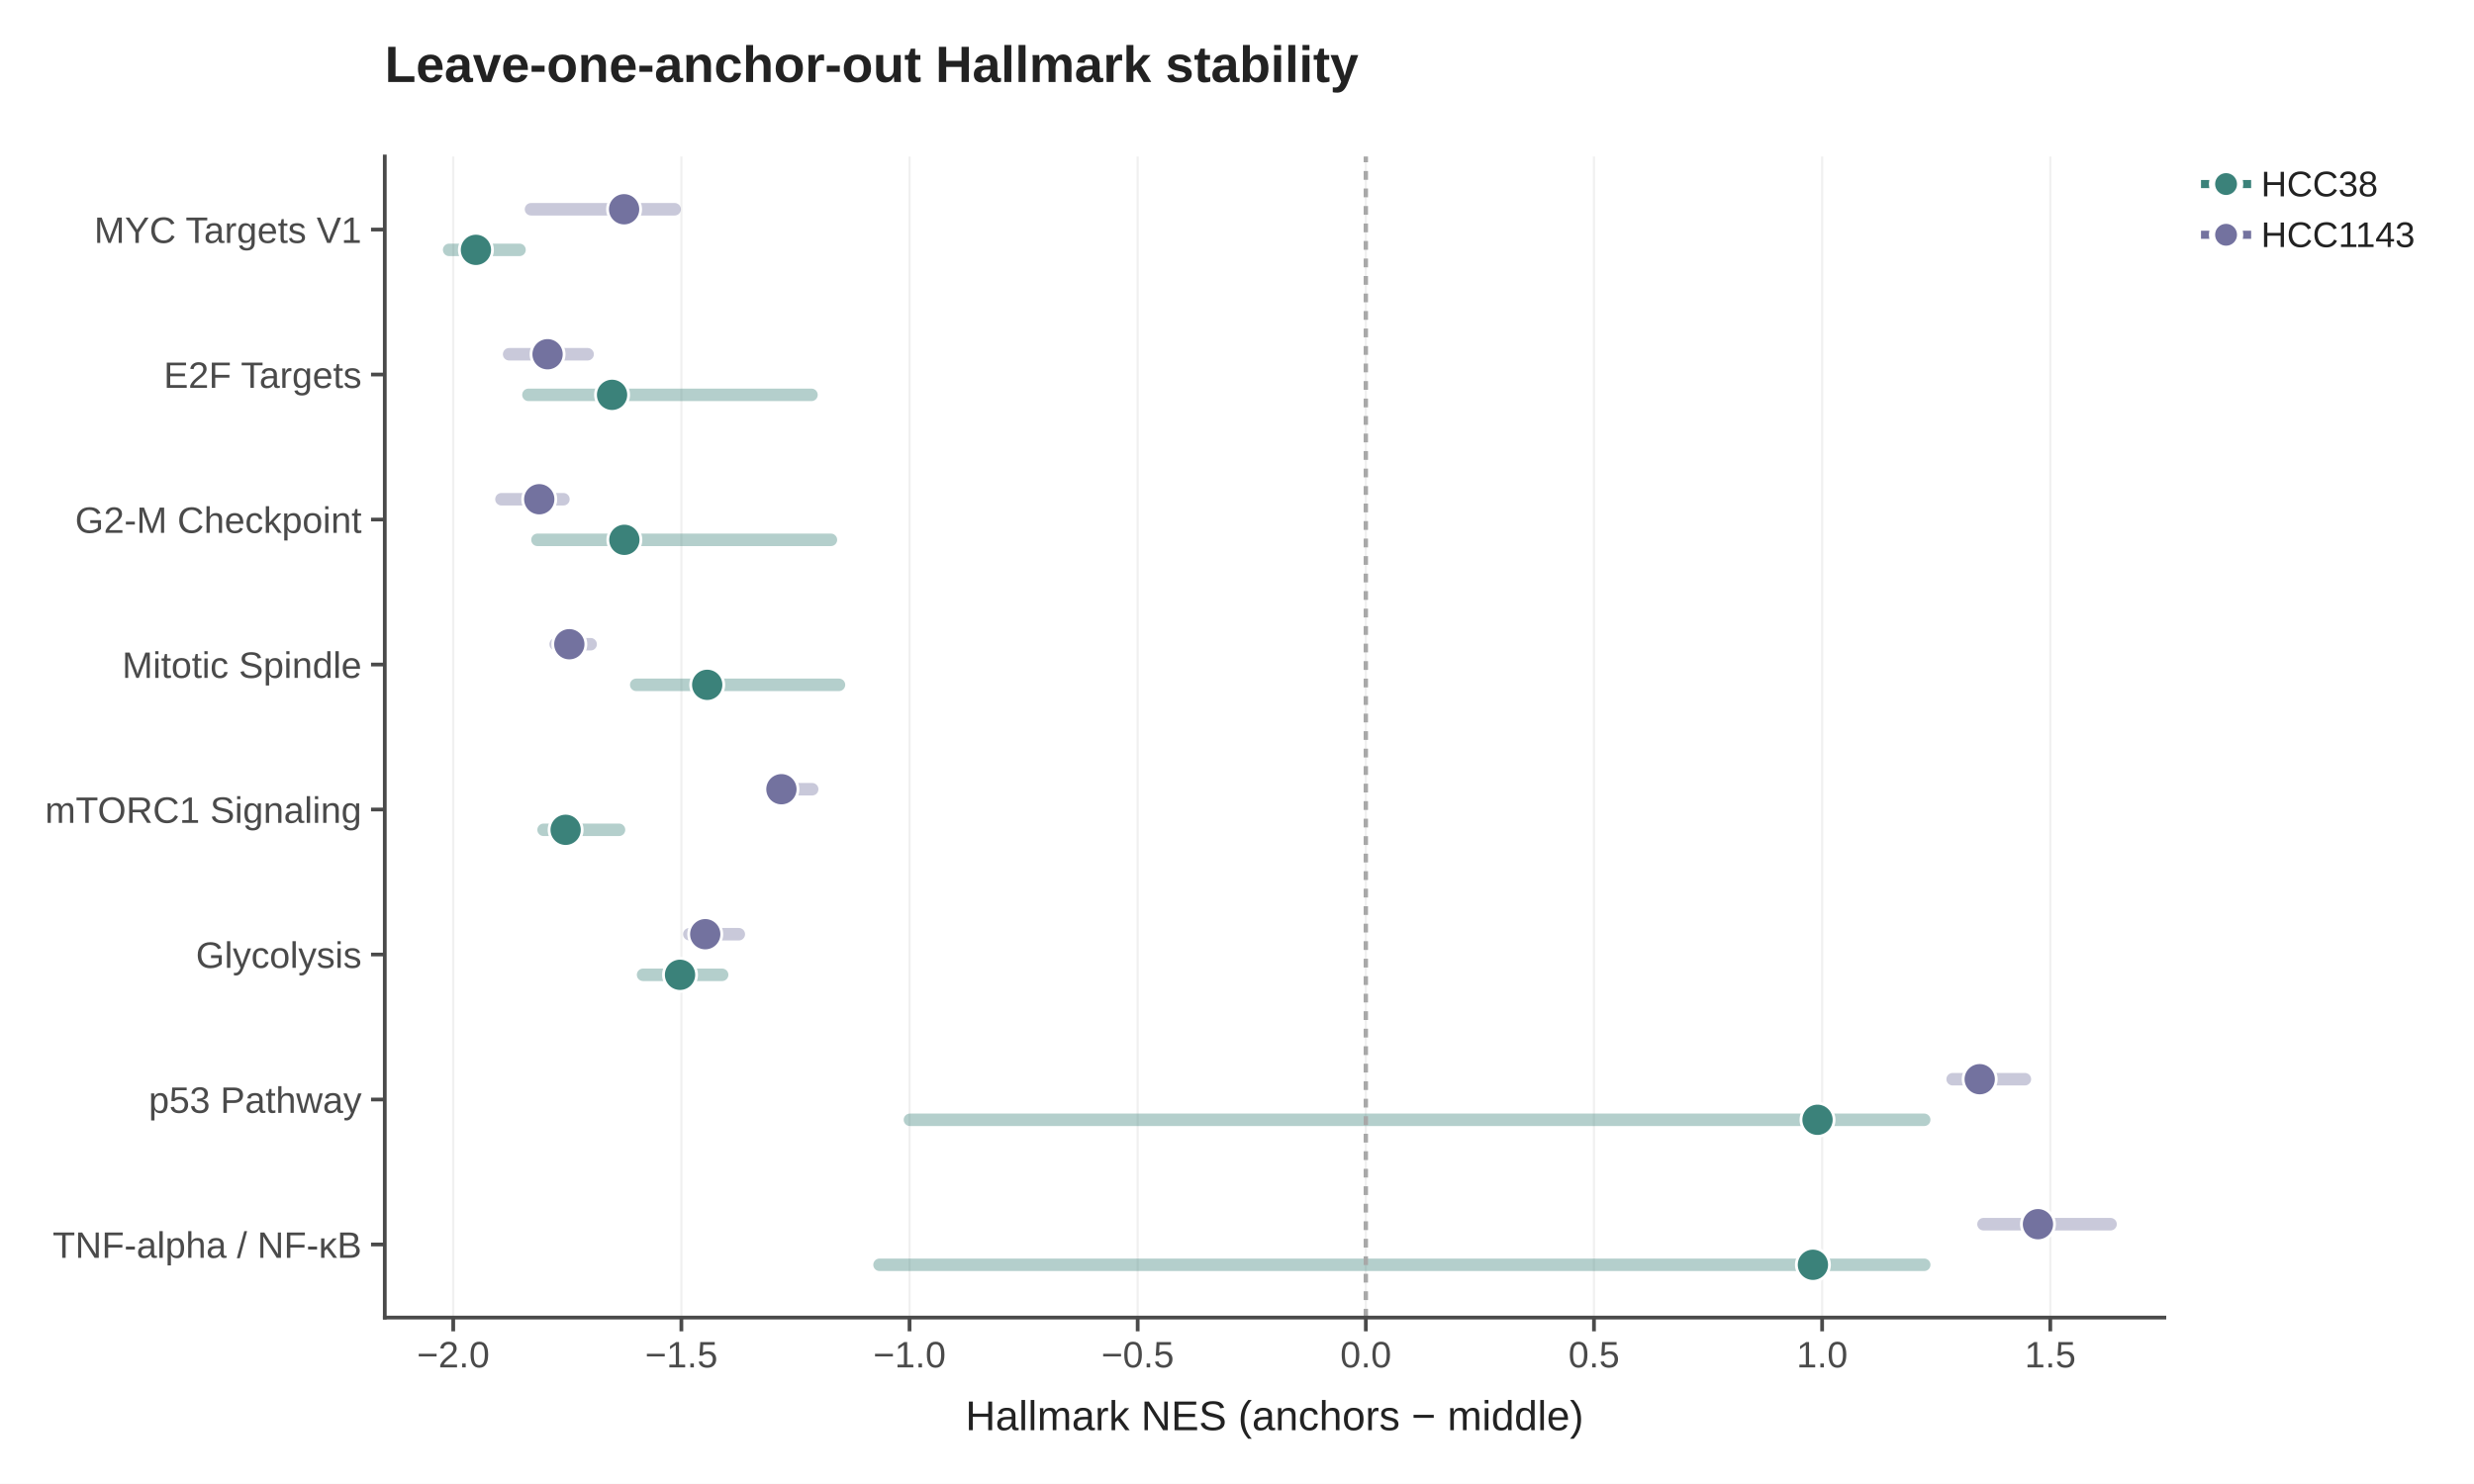
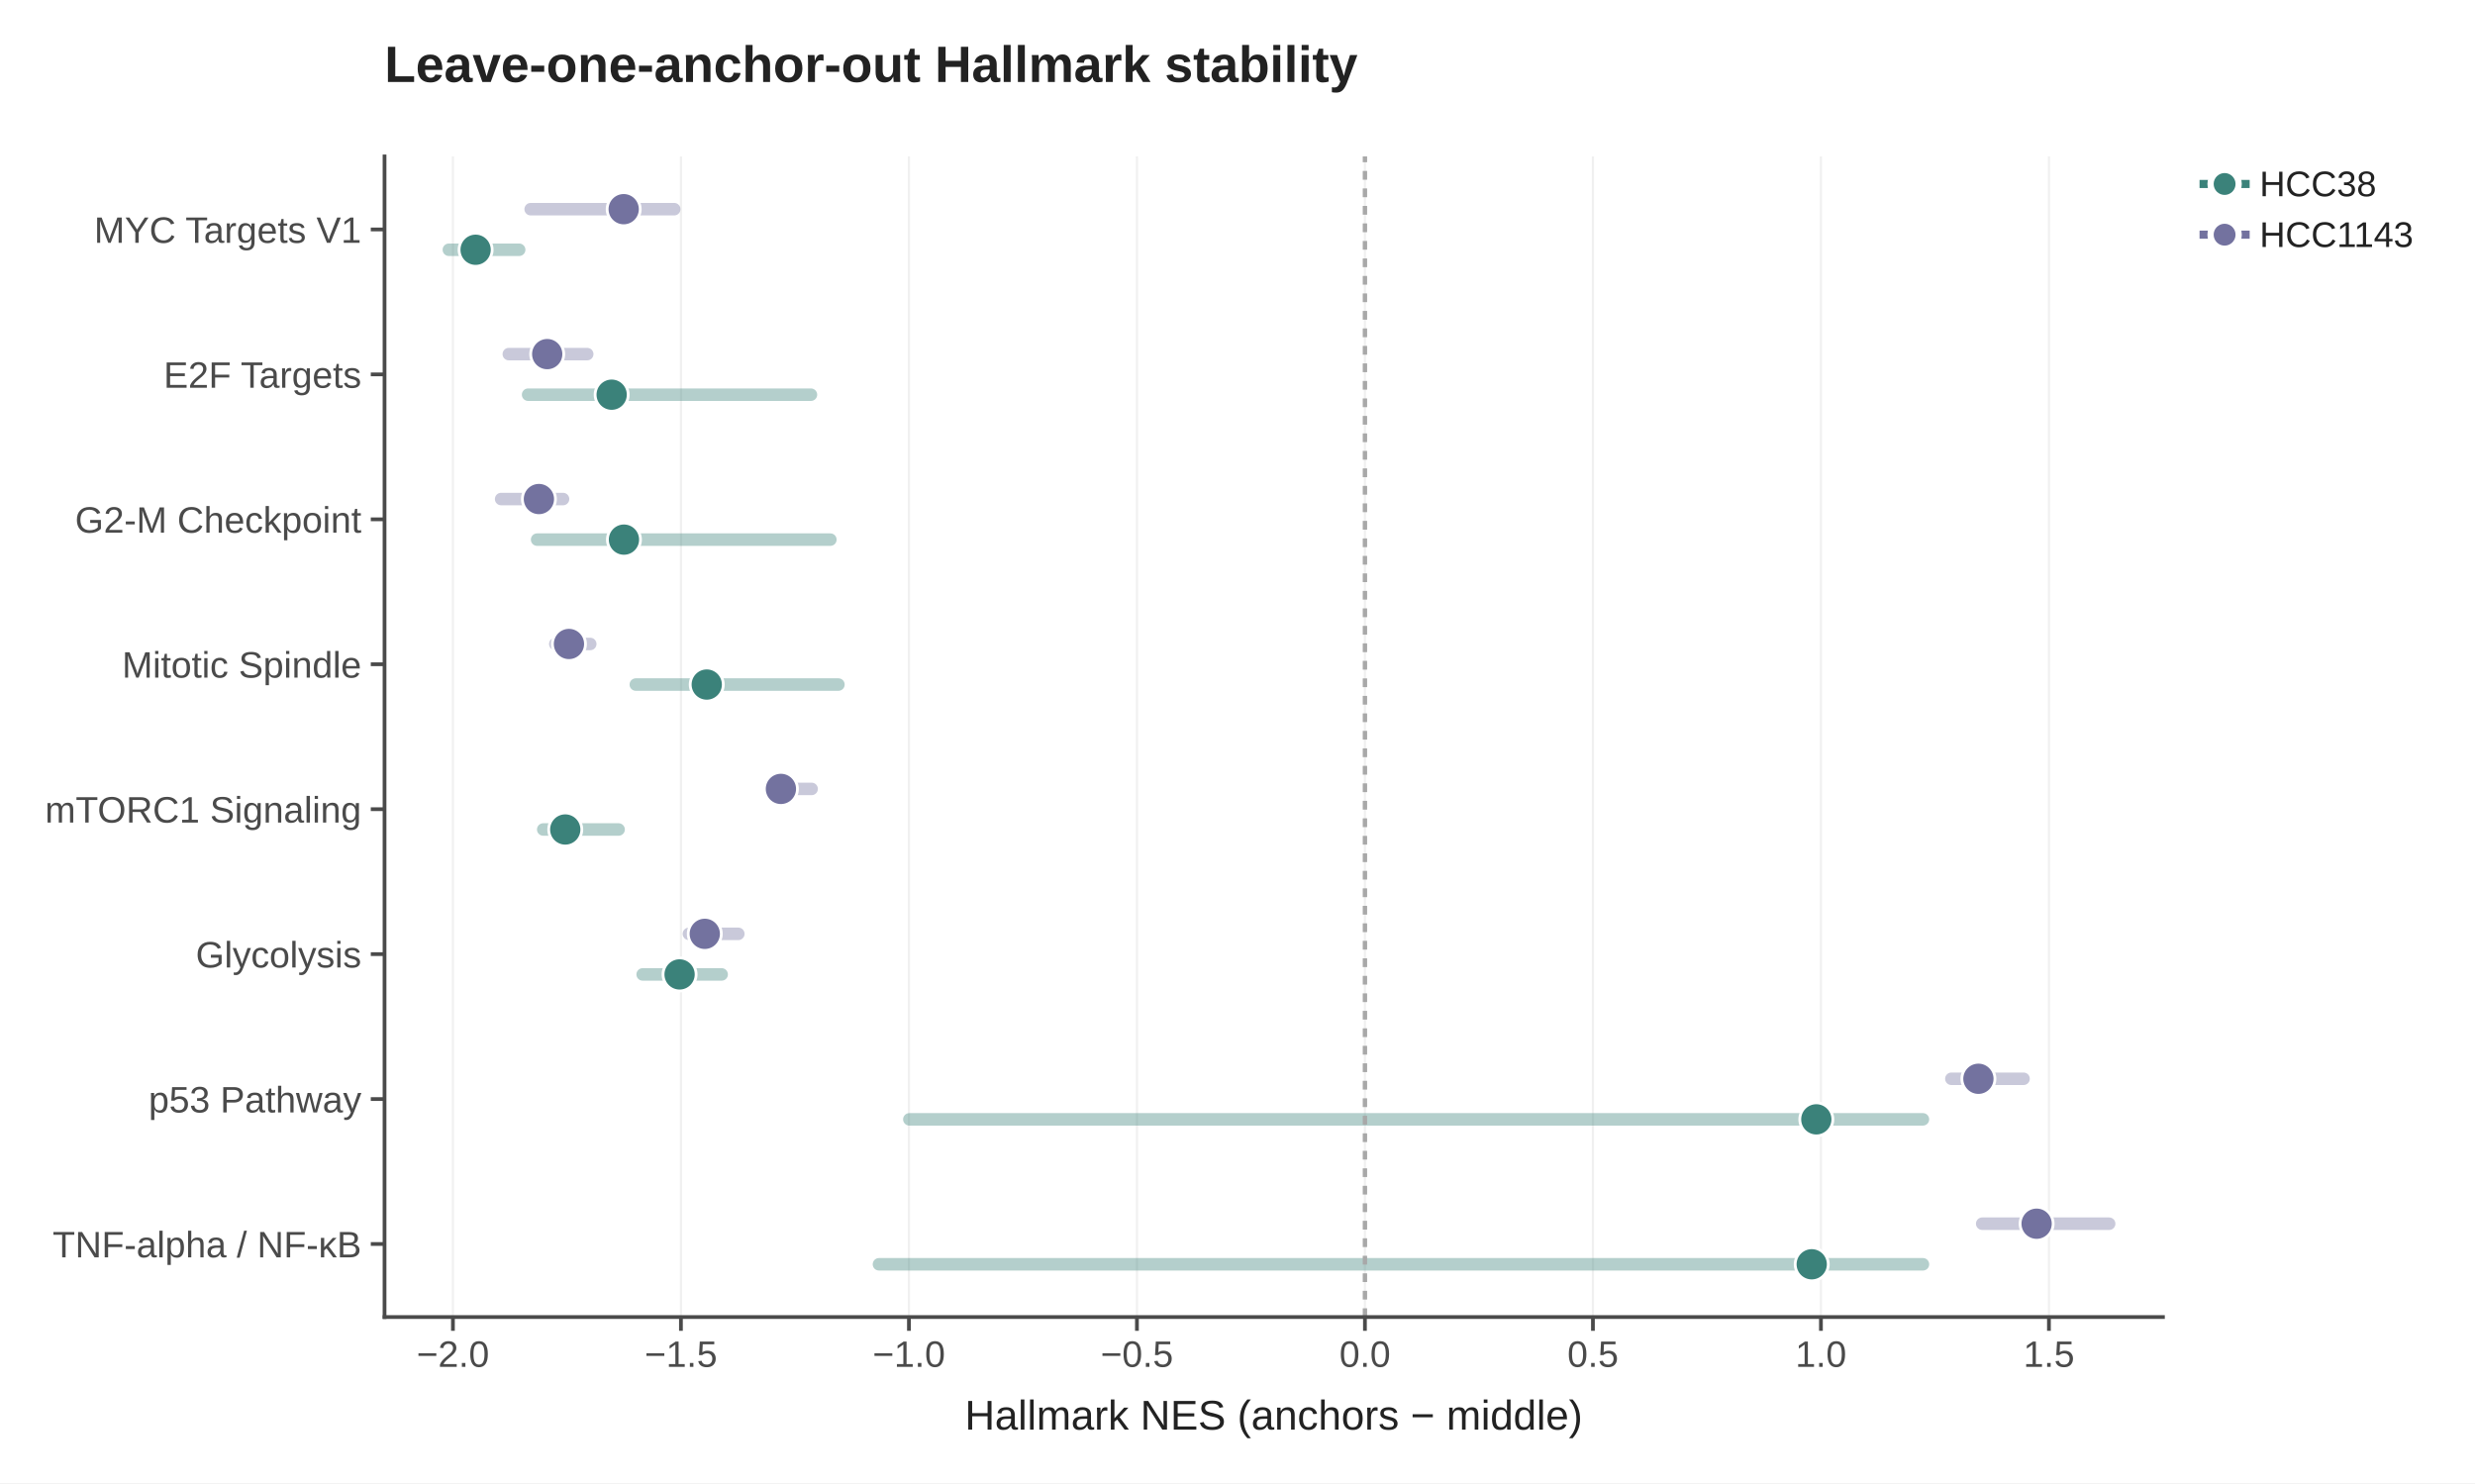
- <svg xmlns="http://www.w3.org/2000/svg" xmlns:xlink="http://www.w3.org/1999/xlink" width="395.63pt" height="237.344pt" viewBox="0 0 395.63 237.344" version="1.1">
+ <svg xmlns="http://www.w3.org/2000/svg" xmlns:xlink="http://www.w3.org/1999/xlink" width="396.05pt" height="237.344pt" viewBox="0 0 396.05 237.344" version="1.1">
  <defs>
    <style type="text/css">*{stroke-linejoin: round; stroke-linecap: butt}</style>
  </defs>
  <g id="figure_1">
    <g id="patch_1">
-       <path d="M -0 237.344  L 395.63 237.344  L 395.63 0  L -0 0  z " style="fill: #ffffff" />
+       <path d="M -0 237.344  L 396.05 237.344  L 396.05 0  L -0 0  z " style="fill: #ffffff" />
    </g>
    <g id="axes_1">
      <g id="patch_2">
        <path d="M 61.533 210.755  L 346.113 210.755  L 346.113 25.031  L 61.533 25.031  z " style="fill: #ffffff" />
      </g>
      <g id="matplotlib.axis_1">
        <g id="xtick_1">
          <g id="line2d_1">
-             <path d="M 72.478 210.755  L 72.478 25.031  " clip-path="url(#pa724138a39)" style="fill: none; stroke: #f0f0f0; stroke-width: 0.35; stroke-linecap: square" />
+             <path d="M 72.478 210.755  L 72.478 25.031  " clip-path="url(#pb5dc10f337)" style="fill: none; stroke: #f0f0f0; stroke-width: 0.35; stroke-linecap: square" />
          </g>
          <g id="line2d_2">
            <defs>
-               <path id="me00b08b28d" d="M 0 0  L 0 2.2  " style="stroke: #4a4a4a; stroke-width: 0.6" />
+               <path id="ma8d90129e5" d="M 0 0  L 0 2.2  " style="stroke: #4a4a4a; stroke-width: 0.6" />
            </defs>
            <g>
-               <use xlink:href="#me00b08b28d" x="72.478" y="210.755" style="fill: #4a4a4a; stroke: #4a4a4a; stroke-width: 0.6" />
+               <use xlink:href="#ma8d90129e5" x="72.478" y="210.755" style="fill: #4a4a4a; stroke: #4a4a4a; stroke-width: 0.6" />
            </g>
          </g>
          <g id="text_1">
            <text style="fill: #4a4a4a; font: 5.89px 'Arial', 'Helvetica', 'Liberation Sans', 'DejaVu Sans'; text-anchor: middle" x="72.478" y="218.723" transform="rotate(-0 72.47822 218.7232)">−2.0</text>
          </g>
        </g>
        <g id="xtick_2">
          <g id="line2d_3">
-             <path d="M 108.963 210.755  L 108.963 25.031  " clip-path="url(#pa724138a39)" style="fill: none; stroke: #f0f0f0; stroke-width: 0.35; stroke-linecap: square" />
+             <path d="M 108.963 210.755  L 108.963 25.031  " clip-path="url(#pb5dc10f337)" style="fill: none; stroke: #f0f0f0; stroke-width: 0.35; stroke-linecap: square" />
          </g>
          <g id="line2d_4">
            <g>
-               <use xlink:href="#me00b08b28d" x="108.963" y="210.755" style="fill: #4a4a4a; stroke: #4a4a4a; stroke-width: 0.6" />
+               <use xlink:href="#ma8d90129e5" x="108.963" y="210.755" style="fill: #4a4a4a; stroke: #4a4a4a; stroke-width: 0.6" />
            </g>
          </g>
          <g id="text_2">
            <text style="fill: #4a4a4a; font: 5.89px 'Arial', 'Helvetica', 'Liberation Sans', 'DejaVu Sans'; text-anchor: middle" x="108.963" y="218.723" transform="rotate(-0 108.9628 218.7232)">−1.5</text>
          </g>
        </g>
        <g id="xtick_3">
          <g id="line2d_5">
-             <path d="M 145.447 210.755  L 145.447 25.031  " clip-path="url(#pa724138a39)" style="fill: none; stroke: #f0f0f0; stroke-width: 0.35; stroke-linecap: square" />
+             <path d="M 145.447 210.755  L 145.447 25.031  " clip-path="url(#pb5dc10f337)" style="fill: none; stroke: #f0f0f0; stroke-width: 0.35; stroke-linecap: square" />
          </g>
          <g id="line2d_6">
            <g>
-               <use xlink:href="#me00b08b28d" x="145.447" y="210.755" style="fill: #4a4a4a; stroke: #4a4a4a; stroke-width: 0.6" />
+               <use xlink:href="#ma8d90129e5" x="145.447" y="210.755" style="fill: #4a4a4a; stroke: #4a4a4a; stroke-width: 0.6" />
            </g>
          </g>
          <g id="text_3">
            <text style="fill: #4a4a4a; font: 5.89px 'Arial', 'Helvetica', 'Liberation Sans', 'DejaVu Sans'; text-anchor: middle" x="145.447" y="218.723" transform="rotate(-0 145.4474 218.7232)">−1.0</text>
          </g>
        </g>
        <g id="xtick_4">
          <g id="line2d_7">
-             <path d="M 181.932 210.755  L 181.932 25.031  " clip-path="url(#pa724138a39)" style="fill: none; stroke: #f0f0f0; stroke-width: 0.35; stroke-linecap: square" />
+             <path d="M 181.932 210.755  L 181.932 25.031  " clip-path="url(#pb5dc10f337)" style="fill: none; stroke: #f0f0f0; stroke-width: 0.35; stroke-linecap: square" />
          </g>
          <g id="line2d_8">
            <g>
-               <use xlink:href="#me00b08b28d" x="181.932" y="210.755" style="fill: #4a4a4a; stroke: #4a4a4a; stroke-width: 0.6" />
+               <use xlink:href="#ma8d90129e5" x="181.932" y="210.755" style="fill: #4a4a4a; stroke: #4a4a4a; stroke-width: 0.6" />
            </g>
          </g>
          <g id="text_4">
            <text style="fill: #4a4a4a; font: 5.89px 'Arial', 'Helvetica', 'Liberation Sans', 'DejaVu Sans'; text-anchor: middle" x="181.932" y="218.723" transform="rotate(-0 181.9321 218.7232)">−0.5</text>
          </g>
        </g>
        <g id="xtick_5">
          <g id="line2d_9">
-             <path d="M 218.417 210.755  L 218.417 25.031  " clip-path="url(#pa724138a39)" style="fill: none; stroke: #f0f0f0; stroke-width: 0.35; stroke-linecap: square" />
+             <path d="M 218.417 210.755  L 218.417 25.031  " clip-path="url(#pb5dc10f337)" style="fill: none; stroke: #f0f0f0; stroke-width: 0.35; stroke-linecap: square" />
          </g>
          <g id="line2d_10">
            <g>
-               <use xlink:href="#me00b08b28d" x="218.417" y="210.755" style="fill: #4a4a4a; stroke: #4a4a4a; stroke-width: 0.6" />
+               <use xlink:href="#ma8d90129e5" x="218.417" y="210.755" style="fill: #4a4a4a; stroke: #4a4a4a; stroke-width: 0.6" />
            </g>
          </g>
          <g id="text_5">
            <text style="fill: #4a4a4a; font: 5.89px 'Arial', 'Helvetica', 'Liberation Sans', 'DejaVu Sans'; text-anchor: middle" x="218.417" y="218.723" transform="rotate(-0 218.4167 218.7232)">0.0</text>
          </g>
        </g>
        <g id="xtick_6">
          <g id="line2d_11">
-             <path d="M 254.901 210.755  L 254.901 25.031  " clip-path="url(#pa724138a39)" style="fill: none; stroke: #f0f0f0; stroke-width: 0.35; stroke-linecap: square" />
+             <path d="M 254.901 210.755  L 254.901 25.031  " clip-path="url(#pb5dc10f337)" style="fill: none; stroke: #f0f0f0; stroke-width: 0.35; stroke-linecap: square" />
          </g>
          <g id="line2d_12">
            <g>
-               <use xlink:href="#me00b08b28d" x="254.901" y="210.755" style="fill: #4a4a4a; stroke: #4a4a4a; stroke-width: 0.6" />
+               <use xlink:href="#ma8d90129e5" x="254.901" y="210.755" style="fill: #4a4a4a; stroke: #4a4a4a; stroke-width: 0.6" />
            </g>
          </g>
          <g id="text_6">
            <text style="fill: #4a4a4a; font: 5.89px 'Arial', 'Helvetica', 'Liberation Sans', 'DejaVu Sans'; text-anchor: middle" x="254.901" y="218.723" transform="rotate(-0 254.9013 218.7232)">0.5</text>
          </g>
        </g>
        <g id="xtick_7">
          <g id="line2d_13">
-             <path d="M 291.386 210.755  L 291.386 25.031  " clip-path="url(#pa724138a39)" style="fill: none; stroke: #f0f0f0; stroke-width: 0.35; stroke-linecap: square" />
+             <path d="M 291.386 210.755  L 291.386 25.031  " clip-path="url(#pb5dc10f337)" style="fill: none; stroke: #f0f0f0; stroke-width: 0.35; stroke-linecap: square" />
          </g>
          <g id="line2d_14">
            <g>
-               <use xlink:href="#me00b08b28d" x="291.386" y="210.755" style="fill: #4a4a4a; stroke: #4a4a4a; stroke-width: 0.6" />
+               <use xlink:href="#ma8d90129e5" x="291.386" y="210.755" style="fill: #4a4a4a; stroke: #4a4a4a; stroke-width: 0.6" />
            </g>
          </g>
          <g id="text_7">
            <text style="fill: #4a4a4a; font: 5.89px 'Arial', 'Helvetica', 'Liberation Sans', 'DejaVu Sans'; text-anchor: middle" x="291.386" y="218.723" transform="rotate(-0 291.3859 218.7232)">1.0</text>
          </g>
        </g>
        <g id="xtick_8">
          <g id="line2d_15">
-             <path d="M 327.871 210.755  L 327.871 25.031  " clip-path="url(#pa724138a39)" style="fill: none; stroke: #f0f0f0; stroke-width: 0.35; stroke-linecap: square" />
+             <path d="M 327.871 210.755  L 327.871 25.031  " clip-path="url(#pb5dc10f337)" style="fill: none; stroke: #f0f0f0; stroke-width: 0.35; stroke-linecap: square" />
          </g>
          <g id="line2d_16">
            <g>
-               <use xlink:href="#me00b08b28d" x="327.871" y="210.755" style="fill: #4a4a4a; stroke: #4a4a4a; stroke-width: 0.6" />
+               <use xlink:href="#ma8d90129e5" x="327.871" y="210.755" style="fill: #4a4a4a; stroke: #4a4a4a; stroke-width: 0.6" />
            </g>
          </g>
          <g id="text_8">
            <text style="fill: #4a4a4a; font: 5.89px 'Arial', 'Helvetica', 'Liberation Sans', 'DejaVu Sans'; text-anchor: middle" x="327.871" y="218.723" transform="rotate(-0 327.8705 218.7232)">1.5</text>
          </g>
        </g>
        <g id="text_9">
          <text style="fill: #222222; font: 6.65px 'Arial', 'Helvetica', 'Liberation Sans', 'DejaVu Sans'; text-anchor: middle" x="203.823" y="228.765" transform="rotate(-0 203.8228 228.7645)">Hallmark NES (anchors − middle)</text>
        </g>
      </g>
      <g id="matplotlib.axis_2">
        <g id="ytick_1">
          <g id="line2d_17">
            <defs>
-               <path id="ma8b0b967eb" d="M 0 0  L -2.2 0  " style="stroke: #4a4a4a; stroke-width: 0.6" />
+               <path id="m2b1032d9ce" d="M 0 0  L -2.2 0  " style="stroke: #4a4a4a; stroke-width: 0.6" />
            </defs>
            <g>
-               <use xlink:href="#ma8b0b967eb" x="61.533" y="199.066" style="fill: #4a4a4a; stroke: #4a4a4a; stroke-width: 0.6" />
+               <use xlink:href="#m2b1032d9ce" x="61.533" y="199.066" style="fill: #4a4a4a; stroke: #4a4a4a; stroke-width: 0.6" />
            </g>
          </g>
          <g id="text_10">
            <text style="fill: #4a4a4a; font: 5.89px 'Arial', 'Helvetica', 'Liberation Sans', 'DejaVu Sans'; text-anchor: end" x="57.833" y="201.2" transform="rotate(-0 57.83283 201.2001)">TNF-alpha / NF-κB</text>
          </g>
        </g>
        <g id="ytick_2">
          <g id="line2d_18">
            <g>
-               <use xlink:href="#ma8b0b967eb" x="61.533" y="175.874" style="fill: #4a4a4a; stroke: #4a4a4a; stroke-width: 0.6" />
+               <use xlink:href="#m2b1032d9ce" x="61.533" y="175.874" style="fill: #4a4a4a; stroke: #4a4a4a; stroke-width: 0.6" />
            </g>
          </g>
          <g id="text_11">
            <text style="fill: #4a4a4a; font: 5.89px 'Arial', 'Helvetica', 'Liberation Sans', 'DejaVu Sans'; text-anchor: end" x="57.833" y="178.008" transform="rotate(-0 57.83283 178.0078)">p53 Pathway</text>
          </g>
        </g>
        <g id="ytick_3">
          <g id="line2d_19">
            <g>
-               <use xlink:href="#ma8b0b967eb" x="61.533" y="152.681" style="fill: #4a4a4a; stroke: #4a4a4a; stroke-width: 0.6" />
+               <use xlink:href="#m2b1032d9ce" x="61.533" y="152.681" style="fill: #4a4a4a; stroke: #4a4a4a; stroke-width: 0.6" />
            </g>
          </g>
          <g id="text_12">
            <text style="fill: #4a4a4a; font: 5.89px 'Arial', 'Helvetica', 'Liberation Sans', 'DejaVu Sans'; text-anchor: end" x="57.833" y="154.815" transform="rotate(-0 57.83283 154.8155)">Glycolysis</text>
          </g>
        </g>
        <g id="ytick_4">
          <g id="line2d_20">
            <g>
-               <use xlink:href="#ma8b0b967eb" x="61.533" y="129.489" style="fill: #4a4a4a; stroke: #4a4a4a; stroke-width: 0.6" />
+               <use xlink:href="#m2b1032d9ce" x="61.533" y="129.489" style="fill: #4a4a4a; stroke: #4a4a4a; stroke-width: 0.6" />
            </g>
          </g>
          <g id="text_13">
            <text style="fill: #4a4a4a; font: 5.89px 'Arial', 'Helvetica', 'Liberation Sans', 'DejaVu Sans'; text-anchor: end" x="57.833" y="131.623" transform="rotate(-0 57.83283 131.6232)">mTORC1 Signaling</text>
          </g>
        </g>
        <g id="ytick_5">
          <g id="line2d_21">
            <g>
-               <use xlink:href="#ma8b0b967eb" x="61.533" y="106.297" style="fill: #4a4a4a; stroke: #4a4a4a; stroke-width: 0.6" />
+               <use xlink:href="#m2b1032d9ce" x="61.533" y="106.297" style="fill: #4a4a4a; stroke: #4a4a4a; stroke-width: 0.6" />
            </g>
          </g>
          <g id="text_14">
            <text style="fill: #4a4a4a; font: 5.89px 'Arial', 'Helvetica', 'Liberation Sans', 'DejaVu Sans'; text-anchor: end" x="57.833" y="108.431" transform="rotate(-0 57.83283 108.4308)">Mitotic Spindle</text>
          </g>
        </g>
        <g id="ytick_6">
          <g id="line2d_22">
            <g>
-               <use xlink:href="#ma8b0b967eb" x="61.533" y="83.104" style="fill: #4a4a4a; stroke: #4a4a4a; stroke-width: 0.6" />
+               <use xlink:href="#m2b1032d9ce" x="61.533" y="83.104" style="fill: #4a4a4a; stroke: #4a4a4a; stroke-width: 0.6" />
            </g>
          </g>
          <g id="text_15">
            <text style="fill: #4a4a4a; font: 5.89px 'Arial', 'Helvetica', 'Liberation Sans', 'DejaVu Sans'; text-anchor: end" x="57.833" y="85.239" transform="rotate(-0 57.83283 85.23853)">G2-M Checkpoint</text>
          </g>
        </g>
        <g id="ytick_7">
          <g id="line2d_23">
            <g>
-               <use xlink:href="#ma8b0b967eb" x="61.533" y="59.912" style="fill: #4a4a4a; stroke: #4a4a4a; stroke-width: 0.6" />
+               <use xlink:href="#m2b1032d9ce" x="61.533" y="59.912" style="fill: #4a4a4a; stroke: #4a4a4a; stroke-width: 0.6" />
            </g>
          </g>
          <g id="text_16">
            <text style="fill: #4a4a4a; font: 5.89px 'Arial', 'Helvetica', 'Liberation Sans', 'DejaVu Sans'; text-anchor: end" x="57.833" y="62.046" transform="rotate(-0 57.83283 62.04623)">E2F Targets</text>
          </g>
        </g>
        <g id="ytick_8">
          <g id="line2d_24">
            <g>
-               <use xlink:href="#ma8b0b967eb" x="61.533" y="36.72" style="fill: #4a4a4a; stroke: #4a4a4a; stroke-width: 0.6" />
+               <use xlink:href="#m2b1032d9ce" x="61.533" y="36.72" style="fill: #4a4a4a; stroke: #4a4a4a; stroke-width: 0.6" />
            </g>
          </g>
          <g id="text_17">
            <text style="fill: #4a4a4a; font: 5.89px 'Arial', 'Helvetica', 'Liberation Sans', 'DejaVu Sans'; text-anchor: end" x="57.833" y="38.854" transform="rotate(-0 57.83283 38.85392)">MYC Targets V1</text>
          </g>
        </g>
      </g>
      <g id="line2d_25">
-         <path d="M 84.917 33.473  L 107.889 33.473  " clip-path="url(#pa724138a39)" style="fill: none; stroke: #73729f; stroke-opacity: 0.38; stroke-width: 2; stroke-linecap: round" />
+         <path d="M 84.917 33.473  L 107.889 33.473  " clip-path="url(#pb5dc10f337)" style="fill: none; stroke: #73729f; stroke-opacity: 0.38; stroke-width: 2; stroke-linecap: round" />
      </g>
      <g id="line2d_26">
-         <path d="M 81.419 56.665  L 93.968 56.665  " clip-path="url(#pa724138a39)" style="fill: none; stroke: #73729f; stroke-opacity: 0.38; stroke-width: 2; stroke-linecap: round" />
+         <path d="M 81.419 56.665  L 93.968 56.665  " clip-path="url(#pb5dc10f337)" style="fill: none; stroke: #73729f; stroke-opacity: 0.38; stroke-width: 2; stroke-linecap: round" />
      </g>
      <g id="line2d_27">
-         <path d="M 80.189 79.857  L 90.099 79.857  " clip-path="url(#pa724138a39)" style="fill: none; stroke: #73729f; stroke-opacity: 0.38; stroke-width: 2; stroke-linecap: round" />
+         <path d="M 80.189 79.857  L 90.099 79.857  " clip-path="url(#pb5dc10f337)" style="fill: none; stroke: #73729f; stroke-opacity: 0.38; stroke-width: 2; stroke-linecap: round" />
      </g>
      <g id="line2d_28">
-         <path d="M 88.857 103.05  L 94.45 103.05  " clip-path="url(#pa724138a39)" style="fill: none; stroke: #73729f; stroke-opacity: 0.38; stroke-width: 2; stroke-linecap: round" />
+         <path d="M 88.857 103.05  L 94.45 103.05  " clip-path="url(#pb5dc10f337)" style="fill: none; stroke: #73729f; stroke-opacity: 0.38; stroke-width: 2; stroke-linecap: round" />
      </g>
      <g id="line2d_29">
-         <path d="M 123.24 126.242  L 129.878 126.242  " clip-path="url(#pa724138a39)" style="fill: none; stroke: #73729f; stroke-opacity: 0.38; stroke-width: 2; stroke-linecap: round" />
+         <path d="M 123.24 126.242  L 129.878 126.242  " clip-path="url(#pb5dc10f337)" style="fill: none; stroke: #73729f; stroke-opacity: 0.38; stroke-width: 2; stroke-linecap: round" />
      </g>
      <g id="line2d_30">
-         <path d="M 110.236 149.434  L 118.145 149.434  " clip-path="url(#pa724138a39)" style="fill: none; stroke: #73729f; stroke-opacity: 0.38; stroke-width: 2; stroke-linecap: round" />
+         <path d="M 110.236 149.434  L 118.145 149.434  " clip-path="url(#pb5dc10f337)" style="fill: none; stroke: #73729f; stroke-opacity: 0.38; stroke-width: 2; stroke-linecap: round" />
      </g>
      <g id="line2d_31">
-         <path d="M 312.257 172.627  L 323.809 172.627  " clip-path="url(#pa724138a39)" style="fill: none; stroke: #73729f; stroke-opacity: 0.38; stroke-width: 2; stroke-linecap: round" />
+         <path d="M 312.257 172.627  L 323.809 172.627  " clip-path="url(#pb5dc10f337)" style="fill: none; stroke: #73729f; stroke-opacity: 0.38; stroke-width: 2; stroke-linecap: round" />
      </g>
      <g id="line2d_32">
-         <path d="M 317.19 195.819  L 337.508 195.819  " clip-path="url(#pa724138a39)" style="fill: none; stroke: #73729f; stroke-opacity: 0.38; stroke-width: 2; stroke-linecap: round" />
+         <path d="M 317.19 195.819  L 337.508 195.819  " clip-path="url(#pb5dc10f337)" style="fill: none; stroke: #73729f; stroke-opacity: 0.38; stroke-width: 2; stroke-linecap: round" />
      </g>
      <g id="line2d_33">
-         <path d="M 71.827 39.967  L 83.077 39.967  " clip-path="url(#pa724138a39)" style="fill: none; stroke: #3b827a; stroke-opacity: 0.38; stroke-width: 2; stroke-linecap: round" />
+         <path d="M 71.827 39.967  L 83.077 39.967  " clip-path="url(#pb5dc10f337)" style="fill: none; stroke: #3b827a; stroke-opacity: 0.38; stroke-width: 2; stroke-linecap: round" />
      </g>
      <g id="line2d_34">
-         <path d="M 84.508 63.159  L 129.765 63.159  " clip-path="url(#pa724138a39)" style="fill: none; stroke: #3b827a; stroke-opacity: 0.38; stroke-width: 2; stroke-linecap: round" />
+         <path d="M 84.508 63.159  L 129.765 63.159  " clip-path="url(#pb5dc10f337)" style="fill: none; stroke: #3b827a; stroke-opacity: 0.38; stroke-width: 2; stroke-linecap: round" />
      </g>
      <g id="line2d_35">
-         <path d="M 85.951 86.351  L 132.874 86.351  " clip-path="url(#pa724138a39)" style="fill: none; stroke: #3b827a; stroke-opacity: 0.38; stroke-width: 2; stroke-linecap: round" />
+         <path d="M 85.951 86.351  L 132.874 86.351  " clip-path="url(#pb5dc10f337)" style="fill: none; stroke: #3b827a; stroke-opacity: 0.38; stroke-width: 2; stroke-linecap: round" />
      </g>
      <g id="line2d_36">
-         <path d="M 101.743 109.544  L 134.164 109.544  " clip-path="url(#pa724138a39)" style="fill: none; stroke: #3b827a; stroke-opacity: 0.38; stroke-width: 2; stroke-linecap: round" />
+         <path d="M 101.743 109.544  L 134.164 109.544  " clip-path="url(#pb5dc10f337)" style="fill: none; stroke: #3b827a; stroke-opacity: 0.38; stroke-width: 2; stroke-linecap: round" />
      </g>
      <g id="line2d_37">
-         <path d="M 86.927 132.736  L 98.989 132.736  " clip-path="url(#pa724138a39)" style="fill: none; stroke: #3b827a; stroke-opacity: 0.38; stroke-width: 2; stroke-linecap: round" />
+         <path d="M 86.927 132.736  L 98.989 132.736  " clip-path="url(#pb5dc10f337)" style="fill: none; stroke: #3b827a; stroke-opacity: 0.38; stroke-width: 2; stroke-linecap: round" />
      </g>
      <g id="line2d_38">
-         <path d="M 102.839 155.928  L 115.479 155.928  " clip-path="url(#pa724138a39)" style="fill: none; stroke: #3b827a; stroke-opacity: 0.38; stroke-width: 2; stroke-linecap: round" />
+         <path d="M 102.839 155.928  L 115.479 155.928  " clip-path="url(#pb5dc10f337)" style="fill: none; stroke: #3b827a; stroke-opacity: 0.38; stroke-width: 2; stroke-linecap: round" />
      </g>
      <g id="line2d_39">
-         <path d="M 145.514 179.12  L 307.707 179.12  " clip-path="url(#pa724138a39)" style="fill: none; stroke: #3b827a; stroke-opacity: 0.38; stroke-width: 2; stroke-linecap: round" />
+         <path d="M 145.514 179.12  L 307.707 179.12  " clip-path="url(#pb5dc10f337)" style="fill: none; stroke: #3b827a; stroke-opacity: 0.38; stroke-width: 2; stroke-linecap: round" />
      </g>
      <g id="line2d_40">
-         <path d="M 140.652 202.313  L 307.71 202.313  " clip-path="url(#pa724138a39)" style="fill: none; stroke: #3b827a; stroke-opacity: 0.38; stroke-width: 2; stroke-linecap: round" />
+         <path d="M 140.652 202.313  L 307.71 202.313  " clip-path="url(#pb5dc10f337)" style="fill: none; stroke: #3b827a; stroke-opacity: 0.38; stroke-width: 2; stroke-linecap: round" />
      </g>
      <g id="line2d_41">
-         <path d="M 218.417 210.755  L 218.417 25.031  " clip-path="url(#pa724138a39)" style="fill: none; stroke-dasharray: 1.4,1.4; stroke-dashoffset: 0; stroke: #a8a8a8; stroke-width: 0.7" />
+         <path d="M 218.417 210.755  L 218.417 25.031  " clip-path="url(#pb5dc10f337)" style="fill: none; stroke-dasharray: 1.4,1.4; stroke-dashoffset: 0; stroke: #a8a8a8; stroke-width: 0.7" />
      </g>
      <g id="patch_3">
        <path d="M 61.533 210.755  L 61.533 25.031  " style="fill: none; stroke: #4a4a4a; stroke-width: 0.6; stroke-linejoin: miter; stroke-linecap: square" />
      </g>
      <g id="patch_4">
        <path d="M 61.533 210.755  L 346.113 210.755  " style="fill: none; stroke: #4a4a4a; stroke-width: 0.6; stroke-linejoin: miter; stroke-linecap: square" />
      </g>
      <g id="text_18">
        <text style="fill: #222222; font: 700 8.17px 'Arial', 'Helvetica', 'Liberation Sans', 'DejaVu Sans'; text-anchor: start" x="61.533" y="13.121" transform="rotate(-0 61.53283 13.1207)">Leave-one-anchor-out Hallmark stability</text>
      </g>
      <g id="PathCollection_1">
        <defs>
-           <path id="m774f1ca496" d="M 0 2.646  C 0.702 2.646 1.375 2.367 1.871 1.871  C 2.367 1.375 2.646 0.702 2.646 0  C 2.646 -0.702 2.367 -1.375 1.871 -1.871  C 1.375 -2.367 0.702 -2.646 0 -2.646  C -0.702 -2.646 -1.375 -2.367 -1.871 -1.871  C -2.367 -1.375 -2.646 -0.702 -2.646 0  C -2.646 0.702 -2.367 1.375 -1.871 1.871  C -1.375 2.367 -0.702 2.646 0 2.646  z " style="stroke: #ffffff; stroke-width: 0.45" />
+           <path id="m064bccf8c9" d="M 0 2.646  C 0.702 2.646 1.375 2.367 1.871 1.871  C 2.367 1.375 2.646 0.702 2.646 0  C 2.646 -0.702 2.367 -1.375 1.871 -1.871  C 1.375 -2.367 0.702 -2.646 0 -2.646  C -0.702 -2.646 -1.375 -2.367 -1.871 -1.871  C -2.367 -1.375 -2.646 -0.702 -2.646 0  C -2.646 0.702 -2.367 1.375 -1.871 1.871  C -1.375 2.367 -0.702 2.646 0 2.646  z " style="stroke: #ffffff; stroke-width: 0.45" />
        </defs>
-         <g clip-path="url(#pa724138a39)">
-           <use xlink:href="#m774f1ca496" x="99.803" y="33.473" style="fill: #73729f; stroke: #ffffff; stroke-width: 0.45" />
+         <g clip-path="url(#pb5dc10f337)">
+           <use xlink:href="#m064bccf8c9" x="99.803" y="33.473" style="fill: #73729f; stroke: #ffffff; stroke-width: 0.45" />
        </g>
      </g>
      <g id="PathCollection_2">
-         <g clip-path="url(#pa724138a39)">
-           <use xlink:href="#m774f1ca496" x="87.565" y="56.665" style="fill: #73729f; stroke: #ffffff; stroke-width: 0.45" />
+         <g clip-path="url(#pb5dc10f337)">
+           <use xlink:href="#m064bccf8c9" x="87.565" y="56.665" style="fill: #73729f; stroke: #ffffff; stroke-width: 0.45" />
        </g>
      </g>
      <g id="PathCollection_3">
-         <g clip-path="url(#pa724138a39)">
-           <use xlink:href="#m774f1ca496" x="86.236" y="79.857" style="fill: #73729f; stroke: #ffffff; stroke-width: 0.45" />
+         <g clip-path="url(#pb5dc10f337)">
+           <use xlink:href="#m064bccf8c9" x="86.236" y="79.857" style="fill: #73729f; stroke: #ffffff; stroke-width: 0.45" />
        </g>
      </g>
      <g id="PathCollection_4">
-         <g clip-path="url(#pa724138a39)">
-           <use xlink:href="#m774f1ca496" x="91.044" y="103.05" style="fill: #73729f; stroke: #ffffff; stroke-width: 0.45" />
+         <g clip-path="url(#pb5dc10f337)">
+           <use xlink:href="#m064bccf8c9" x="91.044" y="103.05" style="fill: #73729f; stroke: #ffffff; stroke-width: 0.45" />
        </g>
      </g>
      <g id="PathCollection_5">
-         <g clip-path="url(#pa724138a39)">
-           <use xlink:href="#m774f1ca496" x="124.961" y="126.242" style="fill: #73729f; stroke: #ffffff; stroke-width: 0.45" />
+         <g clip-path="url(#pb5dc10f337)">
+           <use xlink:href="#m064bccf8c9" x="124.961" y="126.242" style="fill: #73729f; stroke: #ffffff; stroke-width: 0.45" />
        </g>
      </g>
      <g id="PathCollection_6">
-         <g clip-path="url(#pa724138a39)">
-           <use xlink:href="#m774f1ca496" x="112.779" y="149.434" style="fill: #73729f; stroke: #ffffff; stroke-width: 0.45" />
+         <g clip-path="url(#pb5dc10f337)">
+           <use xlink:href="#m064bccf8c9" x="112.779" y="149.434" style="fill: #73729f; stroke: #ffffff; stroke-width: 0.45" />
        </g>
      </g>
      <g id="PathCollection_7">
-         <g clip-path="url(#pa724138a39)">
-           <use xlink:href="#m774f1ca496" x="316.586" y="172.627" style="fill: #73729f; stroke: #ffffff; stroke-width: 0.45" />
+         <g clip-path="url(#pb5dc10f337)">
+           <use xlink:href="#m064bccf8c9" x="316.586" y="172.627" style="fill: #73729f; stroke: #ffffff; stroke-width: 0.45" />
        </g>
      </g>
      <g id="PathCollection_8">
-         <g clip-path="url(#pa724138a39)">
-           <use xlink:href="#m774f1ca496" x="325.9" y="195.819" style="fill: #73729f; stroke: #ffffff; stroke-width: 0.45" />
+         <g clip-path="url(#pb5dc10f337)">
+           <use xlink:href="#m064bccf8c9" x="325.9" y="195.819" style="fill: #73729f; stroke: #ffffff; stroke-width: 0.45" />
        </g>
      </g>
      <g id="PathCollection_9">
        <defs>
-           <path id="mb84329b14d" d="M 0 2.646  C 0.702 2.646 1.375 2.367 1.871 1.871  C 2.367 1.375 2.646 0.702 2.646 0  C 2.646 -0.702 2.367 -1.375 1.871 -1.871  C 1.375 -2.367 0.702 -2.646 0 -2.646  C -0.702 -2.646 -1.375 -2.367 -1.871 -1.871  C -2.367 -1.375 -2.646 -0.702 -2.646 0  C -2.646 0.702 -2.367 1.375 -1.871 1.871  C -1.375 2.367 -0.702 2.646 0 2.646  z " style="stroke: #ffffff; stroke-width: 0.45" />
+           <path id="m2fd3f50ecc" d="M 0 2.646  C 0.702 2.646 1.375 2.367 1.871 1.871  C 2.367 1.375 2.646 0.702 2.646 0  C 2.646 -0.702 2.367 -1.375 1.871 -1.871  C 1.375 -2.367 0.702 -2.646 0 -2.646  C -0.702 -2.646 -1.375 -2.367 -1.871 -1.871  C -2.367 -1.375 -2.646 -0.702 -2.646 0  C -2.646 0.702 -2.367 1.375 -1.871 1.871  C -1.375 2.367 -0.702 2.646 0 2.646  z " style="stroke: #ffffff; stroke-width: 0.45" />
        </defs>
-         <g clip-path="url(#pa724138a39)">
-           <use xlink:href="#mb84329b14d" x="76.107" y="39.967" style="fill: #3b827a; stroke: #ffffff; stroke-width: 0.45" />
+         <g clip-path="url(#pb5dc10f337)">
+           <use xlink:href="#m2fd3f50ecc" x="76.107" y="39.967" style="fill: #3b827a; stroke: #ffffff; stroke-width: 0.45" />
        </g>
      </g>
      <g id="PathCollection_10">
-         <g clip-path="url(#pa724138a39)">
-           <use xlink:href="#mb84329b14d" x="97.879" y="63.159" style="fill: #3b827a; stroke: #ffffff; stroke-width: 0.45" />
+         <g clip-path="url(#pb5dc10f337)">
+           <use xlink:href="#m2fd3f50ecc" x="97.879" y="63.159" style="fill: #3b827a; stroke: #ffffff; stroke-width: 0.45" />
        </g>
      </g>
      <g id="PathCollection_11">
-         <g clip-path="url(#pa724138a39)">
-           <use xlink:href="#mb84329b14d" x="99.845" y="86.351" style="fill: #3b827a; stroke: #ffffff; stroke-width: 0.45" />
+         <g clip-path="url(#pb5dc10f337)">
+           <use xlink:href="#m2fd3f50ecc" x="99.845" y="86.351" style="fill: #3b827a; stroke: #ffffff; stroke-width: 0.45" />
        </g>
      </g>
      <g id="PathCollection_12">
-         <g clip-path="url(#pa724138a39)">
-           <use xlink:href="#mb84329b14d" x="113.094" y="109.544" style="fill: #3b827a; stroke: #ffffff; stroke-width: 0.45" />
+         <g clip-path="url(#pb5dc10f337)">
+           <use xlink:href="#m2fd3f50ecc" x="113.094" y="109.544" style="fill: #3b827a; stroke: #ffffff; stroke-width: 0.45" />
        </g>
      </g>
      <g id="PathCollection_13">
-         <g clip-path="url(#pa724138a39)">
-           <use xlink:href="#mb84329b14d" x="90.453" y="132.736" style="fill: #3b827a; stroke: #ffffff; stroke-width: 0.45" />
+         <g clip-path="url(#pb5dc10f337)">
+           <use xlink:href="#m2fd3f50ecc" x="90.453" y="132.736" style="fill: #3b827a; stroke: #ffffff; stroke-width: 0.45" />
        </g>
      </g>
      <g id="PathCollection_14">
-         <g clip-path="url(#pa724138a39)">
-           <use xlink:href="#mb84329b14d" x="108.748" y="155.928" style="fill: #3b827a; stroke: #ffffff; stroke-width: 0.45" />
+         <g clip-path="url(#pb5dc10f337)">
+           <use xlink:href="#m2fd3f50ecc" x="108.748" y="155.928" style="fill: #3b827a; stroke: #ffffff; stroke-width: 0.45" />
        </g>
      </g>
      <g id="PathCollection_15">
-         <g clip-path="url(#pa724138a39)">
-           <use xlink:href="#mb84329b14d" x="290.649" y="179.12" style="fill: #3b827a; stroke: #ffffff; stroke-width: 0.45" />
+         <g clip-path="url(#pb5dc10f337)">
+           <use xlink:href="#m2fd3f50ecc" x="290.649" y="179.12" style="fill: #3b827a; stroke: #ffffff; stroke-width: 0.45" />
        </g>
      </g>
      <g id="PathCollection_16">
-         <g clip-path="url(#pa724138a39)">
-           <use xlink:href="#mb84329b14d" x="289.913" y="202.313" style="fill: #3b827a; stroke: #ffffff; stroke-width: 0.45" />
+         <g clip-path="url(#pb5dc10f337)">
+           <use xlink:href="#m2fd3f50ecc" x="289.913" y="202.313" style="fill: #3b827a; stroke: #ffffff; stroke-width: 0.45" />
        </g>
      </g>
      <g id="legend_1">
        <g id="line2d_42">
          <path d="M 352.622 29.442  L 355.982 29.442  L 359.342 29.442  " style="fill: none; stroke: #3b827a; stroke-width: 1.3; stroke-linecap: square" />
          <defs>
-             <path id="m6a826a7aba" d="M 0 2.25  C 0.597 2.25 1.169 2.013 1.591 1.591  C 2.013 1.169 2.25 0.597 2.25 0  C 2.25 -0.597 2.013 -1.169 1.591 -1.591  C 1.169 -2.013 0.597 -2.25 0 -2.25  C -0.597 -2.25 -1.169 -2.013 -1.591 -1.591  C -2.013 -1.169 -2.25 -0.597 -2.25 0  C -2.25 0.597 -2.013 1.169 -1.591 1.591  C -1.169 2.013 -0.597 2.25 0 2.25  z " style="stroke: #ffffff" />
+             <path id="m2854244945" d="M 0 2.25  C 0.597 2.25 1.169 2.013 1.591 1.591  C 2.013 1.169 2.25 0.597 2.25 0  C 2.25 -0.597 2.013 -1.169 1.591 -1.591  C 1.169 -2.013 0.597 -2.25 0 -2.25  C -0.597 -2.25 -1.169 -2.013 -1.591 -1.591  C -2.013 -1.169 -2.25 -0.597 -2.25 0  C -2.25 0.597 -2.013 1.169 -1.591 1.591  C -1.169 2.013 -0.597 2.25 0 2.25  z " style="stroke: #ffffff" />
          </defs>
          <g>
-             <use xlink:href="#m6a826a7aba" x="355.982" y="29.442" style="fill: #3b827a; stroke: #ffffff" />
+             <use xlink:href="#m2854244945" x="355.982" y="29.442" style="fill: #3b827a; stroke: #ffffff" />
          </g>
        </g>
        <g id="text_19">
          <text style="fill: #222222; font: 5.7px 'Arial', 'Helvetica', 'Liberation Sans', 'DejaVu Sans'; text-anchor: start" x="361.582" y="31.402" transform="rotate(-0 361.5815 31.40151)">HCC38</text>
        </g>
        <g id="line2d_43">
          <path d="M 352.622 37.555  L 355.982 37.555  L 359.342 37.555  " style="fill: none; stroke: #73729f; stroke-width: 1.3; stroke-linecap: square" />
          <defs>
-             <path id="mda0cdb47ae" d="M 0 2.25  C 0.597 2.25 1.169 2.013 1.591 1.591  C 2.013 1.169 2.25 0.597 2.25 0  C 2.25 -0.597 2.013 -1.169 1.591 -1.591  C 1.169 -2.013 0.597 -2.25 0 -2.25  C -0.597 -2.25 -1.169 -2.013 -1.591 -1.591  C -2.013 -1.169 -2.25 -0.597 -2.25 0  C -2.25 0.597 -2.013 1.169 -1.591 1.591  C -1.169 2.013 -0.597 2.25 0 2.25  z " style="stroke: #ffffff" />
+             <path id="m2d7bdad239" d="M 0 2.25  C 0.597 2.25 1.169 2.013 1.591 1.591  C 2.013 1.169 2.25 0.597 2.25 0  C 2.25 -0.597 2.013 -1.169 1.591 -1.591  C 1.169 -2.013 0.597 -2.25 0 -2.25  C -0.597 -2.25 -1.169 -2.013 -1.591 -1.591  C -2.013 -1.169 -2.25 -0.597 -2.25 0  C -2.25 0.597 -2.013 1.169 -1.591 1.591  C -1.169 2.013 -0.597 2.25 0 2.25  z " style="stroke: #ffffff" />
          </defs>
          <g>
-             <use xlink:href="#mda0cdb47ae" x="355.982" y="37.555" style="fill: #73729f; stroke: #ffffff" />
+             <use xlink:href="#m2d7bdad239" x="355.982" y="37.555" style="fill: #73729f; stroke: #ffffff" />
          </g>
        </g>
        <g id="text_20">
          <text style="fill: #222222; font: 5.7px 'Arial', 'Helvetica', 'Liberation Sans', 'DejaVu Sans'; text-anchor: start" x="361.582" y="39.515" transform="rotate(-0 361.5815 39.51498)">HCC1143</text>
        </g>
      </g>
    </g>
  </g>
  <defs>
-     <clipPath id="pa724138a39">
+     <clipPath id="pb5dc10f337">
      <rect x="61.533" y="25.031" width="284.58" height="185.724" />
    </clipPath>
  </defs>
</svg>
